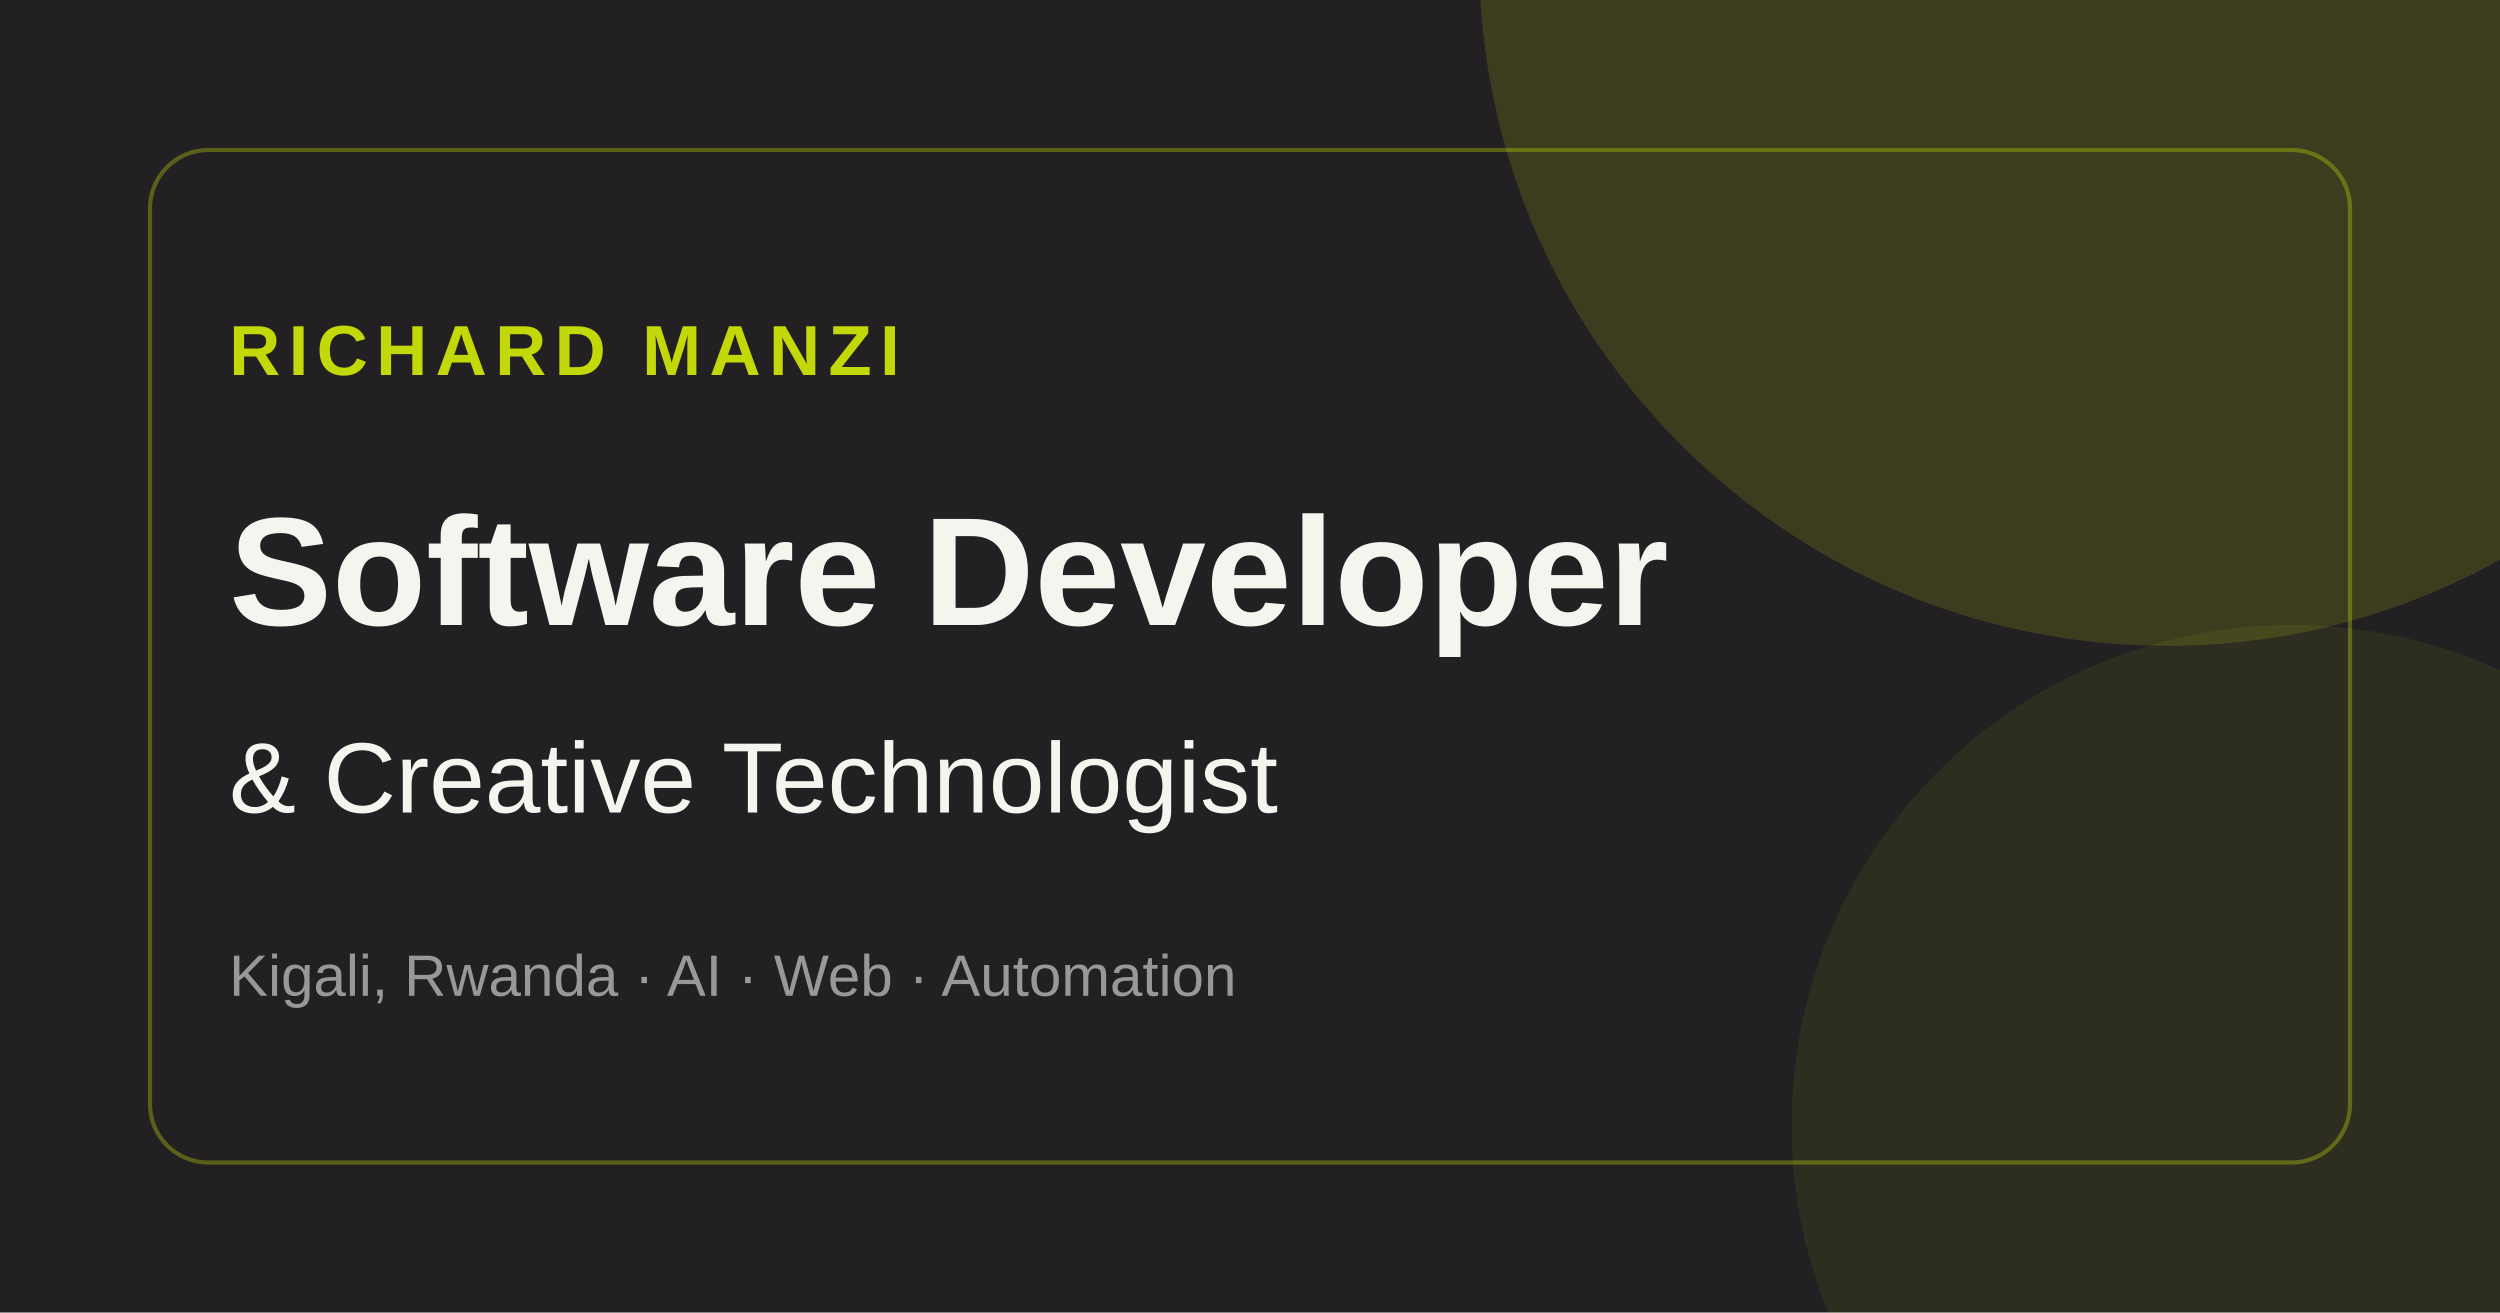
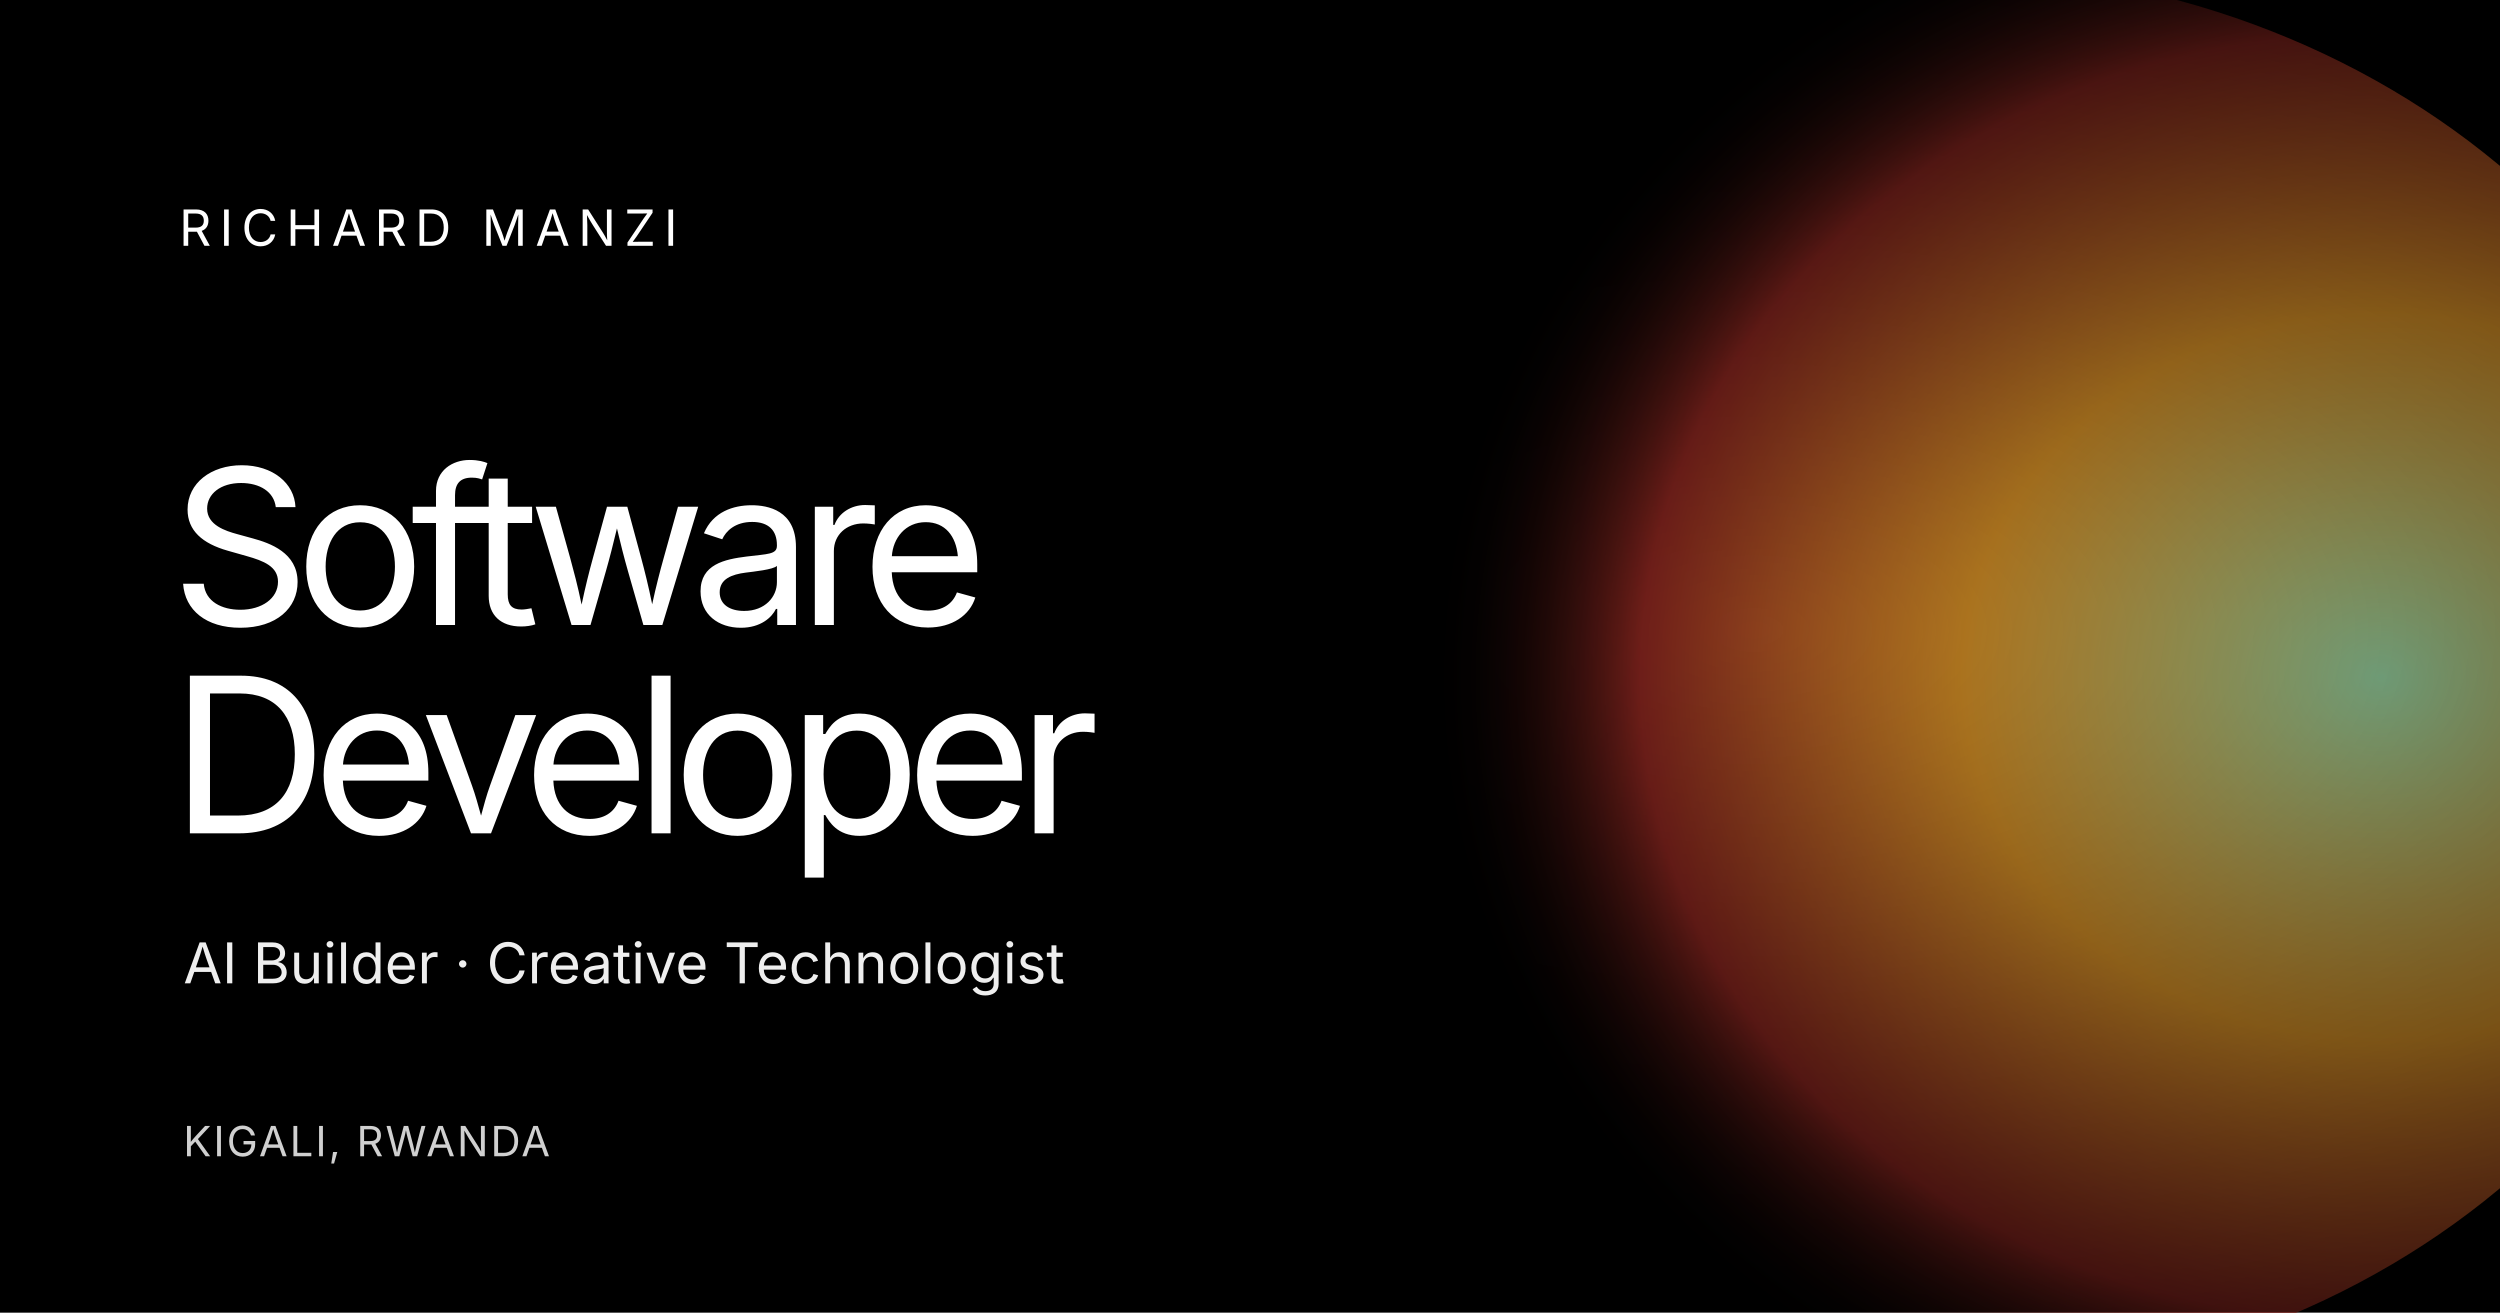
<svg xmlns="http://www.w3.org/2000/svg" width="1200" height="630" viewBox="0 0 1200 630" role="img" aria-labelledby="title desc">
-   <rect width="1200" height="630" fill="#222022" />
-   <circle cx="1040" cy="-20" r="330" fill="#C3D809" opacity="0.16" />
-   <circle cx="1100" cy="540" r="240" fill="#C3D809" opacity="0.08" />
-   <rect x="72" y="72" width="1056" height="486" rx="28" fill="none" stroke="#C3D809" stroke-opacity="0.35" stroke-width="2" />
-   <text x="110" y="180" fill="#C3D809" font-family="Arial, Helvetica, sans-serif" font-size="34" font-weight="700" letter-spacing="4">RICHARD MANZI</text>
-   <text x="110" y="300" fill="#F5F5F0" font-family="Arial, Helvetica, sans-serif" font-size="74" font-weight="800">Software Developer</text>
-   <text x="110" y="390" fill="#F5F5F0" font-family="Arial, Helvetica, sans-serif" font-size="48" font-weight="400">&amp; Creative Technologist</text>
-   <text x="110" y="478" fill="#999899" font-family="Arial, Helvetica, sans-serif" font-size="28">Kigali, Rwanda · AI · Web · Automation</text>
+   <defs>
+     <radialGradient id="liquid" cx="77%" cy="50%" r="58%">
+       <stop offset="0" stop-color="#a0e0ab" stop-opacity=".9" />
+       <stop offset=".44" stop-color="#ffac2e" stop-opacity=".75" />
+       <stop offset=".78" stop-color="#a52d25" stop-opacity=".72" />
+       <stop offset="1" stop-color="#000" stop-opacity="0" />
+     </radialGradient>
+     <radialGradient id="shade" cx="70%" cy="48%" r="72%">
+       <stop offset="0" stop-color="#000" stop-opacity=".04" />
+       <stop offset="1" stop-color="#000" stop-opacity=".6" />
+     </radialGradient>
+   </defs>
+   <rect width="1200" height="630" fill="#000" />
+   <ellipse cx="930" cy="325" rx="390" ry="340" fill="url(#liquid)" />
+   <rect width="1200" height="630" fill="url(#shade)" />
+   <text x="86" y="118" fill="#fff" font-family="Inter, Arial, sans-serif" font-size="24" font-weight="400" letter-spacing="4">RICHARD MANZI</text>
+   <text x="82" y="300" fill="#fff" font-family="Inter, Arial, sans-serif" font-size="104" font-weight="400" letter-spacing="-7">Software</text>
+   <text x="82" y="400" fill="#fff" font-family="Inter, Arial, sans-serif" font-size="104" font-weight="400" letter-spacing="-7">Developer</text>
+   <text x="88" y="472" fill="#eee" font-family="Inter, Arial, sans-serif" font-size="27" font-weight="400">AI Builder · Creative Technologist</text>
+   <text x="88" y="555" fill="#d0d0d0" font-family="Inter, Arial, sans-serif" font-size="20" font-weight="400" letter-spacing="1">KIGALI, RWANDA</text>
</svg>
